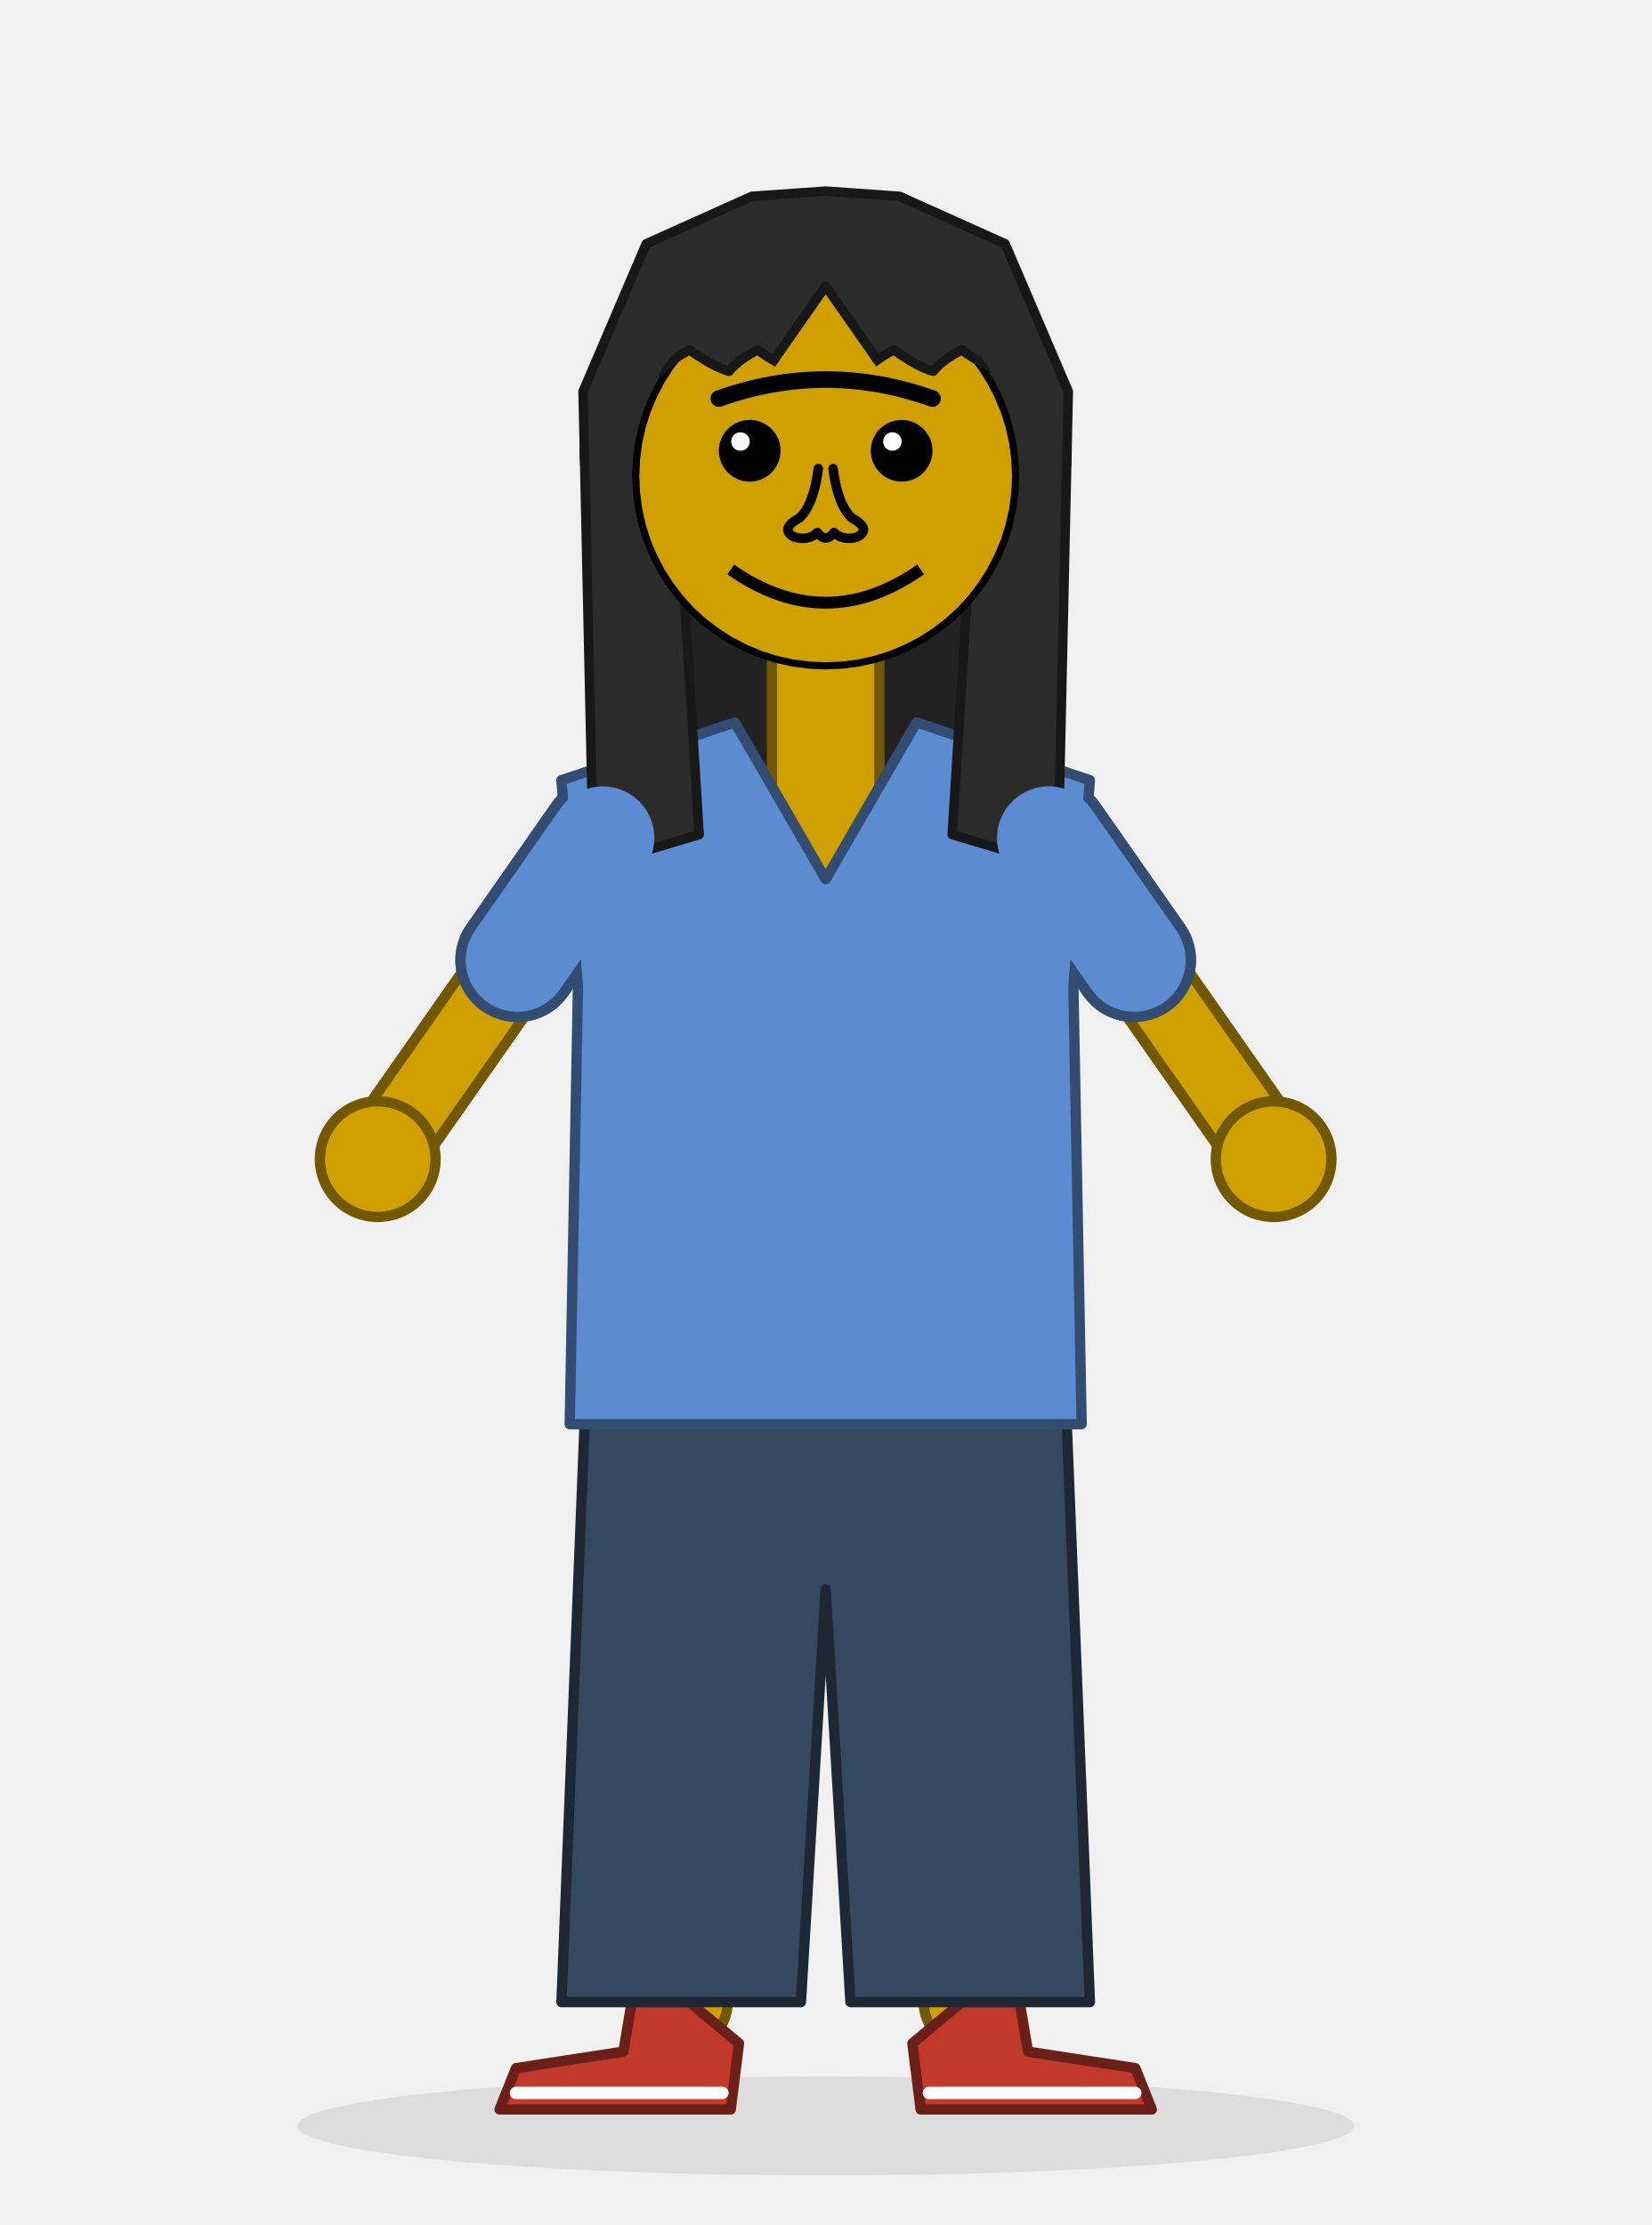
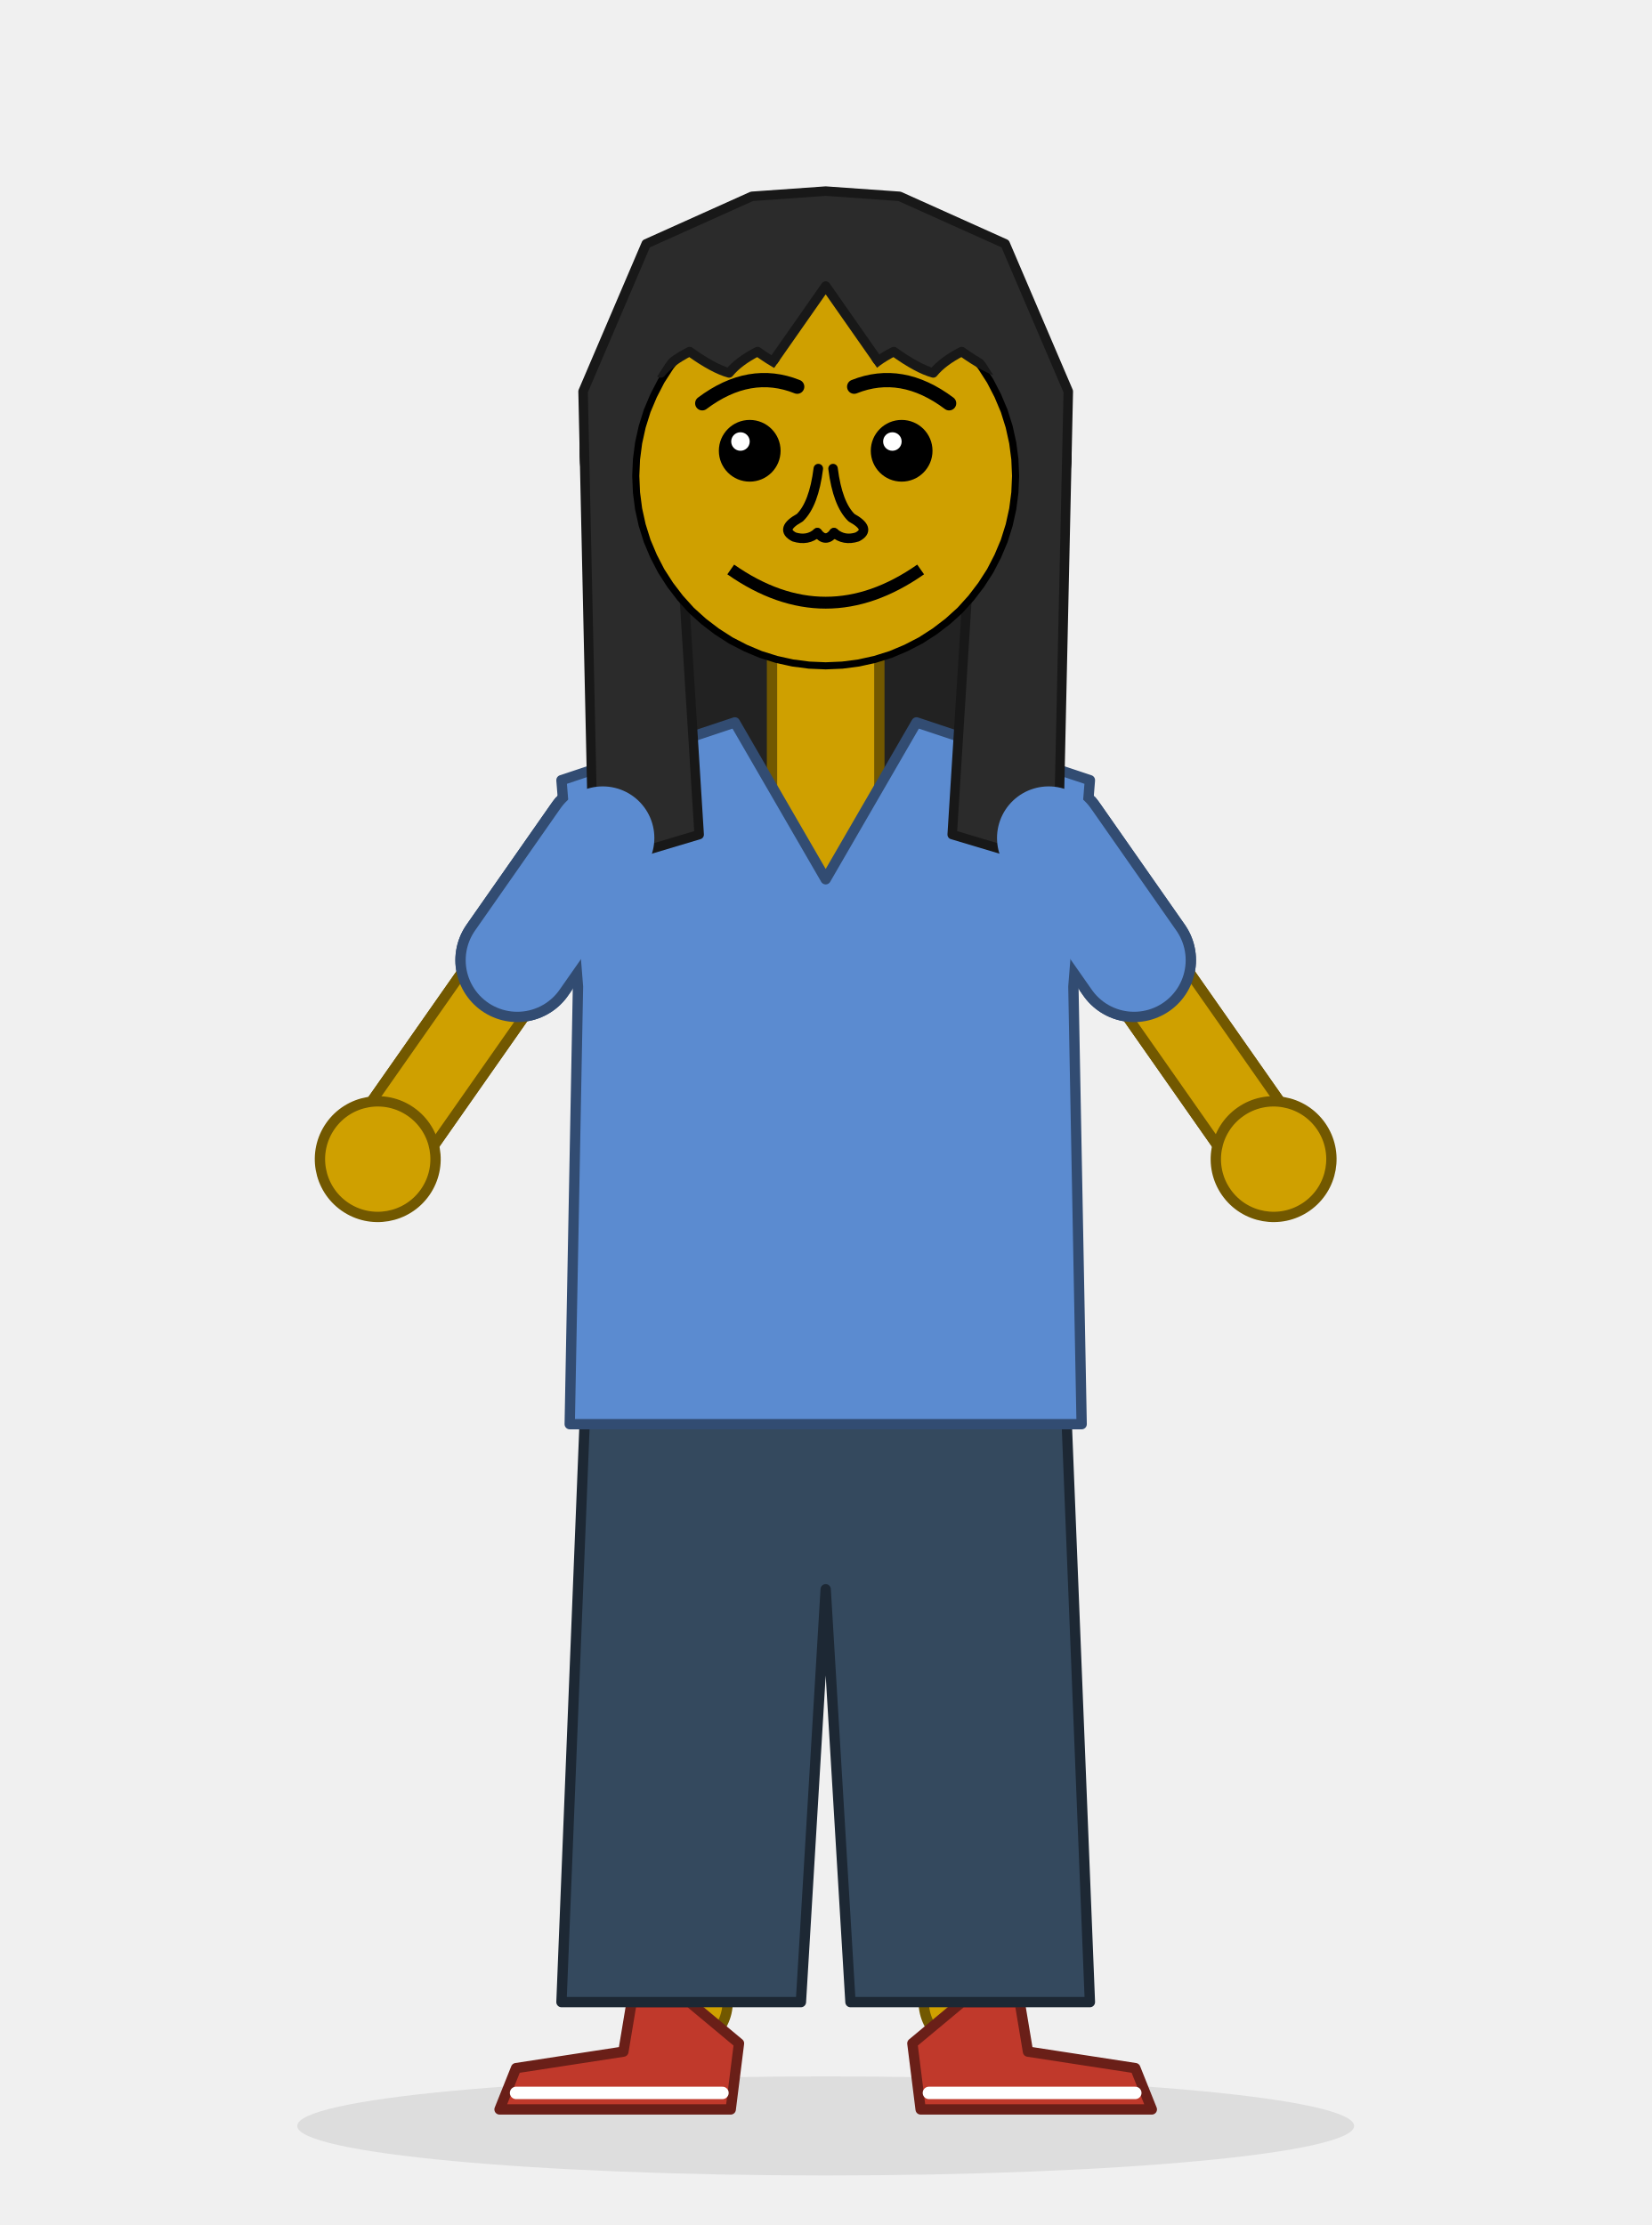
<svg xmlns="http://www.w3.org/2000/svg" id="pic" viewBox="-200 -195 400 539" width="400" height="539">
  <defs />
  <g id="figure" transform="translate(0 320) scale(1.000) translate(0 -320)">
    <ellipse cx="0" cy="320" rx="128" ry="12" fill="#000" opacity="0.080" />
    <g transform="translate(-57.5 -143.3) scale(0.575)">
      <g transform="">
        <g transform="translate(100 110.6) scale(1.000 1.000) translate(-100 -110.6)">
          <polygon points="2.2,275 -2.2,75 24.4,12.8 68.9,-7.2 100,-9.4 131.1,-7.2 175.6,12.8 202.2,75 197.8,275" fill="#222222" stroke="#131313" stroke-width="3" stroke-linejoin="round" />
        </g>
      </g>
    </g>
    <line x1="35" y1="150" x2="35" y2="290" stroke="#725800" stroke-width="25" stroke-linecap="round" />
    <line x1="35" y1="150" x2="35" y2="290" stroke="#cfa000" stroke-width="20" stroke-linecap="round" />
    <line x1="-35" y1="150" x2="-35" y2="290" stroke="#725800" stroke-width="25" stroke-linecap="round" />
    <line x1="-35" y1="150" x2="-35" y2="290" stroke="#cfa000" stroke-width="20" stroke-linecap="round" />
    <polygon points="33,290 47,290 49,302 75,306 79,316 23,316 21,300" fill="#c0392b" stroke="#6a1f18" stroke-width="2.5" stroke-linejoin="round" />
    <line x1="25" y1="312" x2="75" y2="312" stroke="#ffffff" stroke-width="3" stroke-linecap="round" />
    <polygon points="-33,290 -47,290 -49,302 -75,306 -79,316 -23,316 -21,300" fill="#c0392b" stroke="#6a1f18" stroke-width="2.5" stroke-linejoin="round" />
    <line x1="-25" y1="312" x2="-75" y2="312" stroke="#ffffff" stroke-width="3" stroke-linecap="round" />
    <polygon points="-58,140 58,140 64,290 6,290 0,190 -6,290 -64,290" fill="#34495e" stroke="#1d2834" stroke-width="2.5" stroke-linejoin="round" />
    <rect x="-13" y="-42" width="26" height="66" rx="4" fill="#cfa000" stroke="#725800" stroke-width="2.5" />
    <line x1="54" y1="8" x2="108.5" y2="85.8" stroke="#725800" stroke-width="21" stroke-linecap="round" />
    <line x1="54" y1="8" x2="108.5" y2="85.8" stroke="#cfa000" stroke-width="16" stroke-linecap="round" />
    <line x1="-54" y1="8" x2="-108.5" y2="85.8" stroke="#725800" stroke-width="21" stroke-linecap="round" />
    <line x1="-54" y1="8" x2="-108.5" y2="85.8" stroke="#cfa000" stroke-width="16" stroke-linecap="round" />
    <line x1="54" y1="8" x2="74.7" y2="37.6" stroke="#324c72" stroke-width="30" stroke-linecap="round" />
    <line x1="-54" y1="8" x2="-74.7" y2="37.6" stroke="#324c72" stroke-width="30" stroke-linecap="round" />
    <polygon points="-22,-20 0,18 22,-20 64,-6 60,44 62,150 -62,150 -60,44 -64,-6" fill="#5b8bd0" stroke="#324c72" stroke-width="2.5" stroke-linejoin="round" />
    <g transform="translate(-57.5 -143.3) scale(0.575)">
      <path d="M26 87.5 Q21.8 79 9.2 80 Q-3.4 82.5 -2 105 Q-0.6 122.5 7.8 129 Q10.6 141 17.6 139 Q22.7 136 21.8 128 L26 125 Z" fill="#cfa000" stroke="black" stroke-width="3" stroke-linejoin="round" />
      <path d="M17.6 92.5 Q5 90 5.9 110 Q6.4 120 13.4 124" fill="none" stroke="#725800" stroke-width="2.5" stroke-linecap="round" />
      <path d="M174 87.5 Q178.2 79 190.8 80 Q203.4 82.5 202 105 Q200.6 122.5 192.2 129 Q189.4 141 182.4 139 Q177.3 136 178.2 128 L174 125 Z" fill="#cfa000" stroke="black" stroke-width="3" stroke-linejoin="round" />
      <path d="M182.4 92.5 Q195 90 194.1 110 Q193.6 120 186.6 124" fill="none" stroke="#725800" stroke-width="2.5" stroke-linecap="round" />
    </g>
    <g transform="translate(-57.5 -143.3) scale(0.575)">
      <g transform="">
        <g transform="translate(100 110.6) scale(1.000 1.000) translate(-100 -110.6)">
          <polygon points="2.2,275 -2.2,75 24.4,12.8 68.9,-7.2 100,-9.4 131.1,-7.2 175.6,12.8 202.2,75 197.8,275 153.3,261.7 162.2,119.5 100,30.6 37.8,119.5 46.7,261.7" fill="#2b2b2b" stroke="#181818" stroke-width="4" stroke-linejoin="round" />
        </g>
      </g>
    </g>
    <g transform="translate(-57.5 -143.3) scale(0.575)">
      <defs>
        <clipPath id="above-crack">
          <rect x="-2000" y="-4000" width="4200" height="4060" />
        </clipPath>
        <clipPath id="below-crack">
          <rect x="-2000" y="60" width="4200" height="4000" />
        </clipPath>
      </defs>
      <path d="M180 110.6 L179.7 117.6 L178.8 124.5 L177.3 131.3 L175.2 138 L172.5 144.4 L169.3 150.6 L165.5 156.5 L161.3 162 L156.6 167.2 L151.4 171.9 L145.9 176.1 L140 179.9 L133.8 183.1 L127.4 185.8 L120.7 187.9 L113.9 189.4 L107 190.3 L100 190.6 L93 190.3 L86.1 189.4 L79.3 187.9 L72.6 185.8 L66.2 183.1 L60 179.9 L54.1 176.1 L48.6 171.9 L43.4 167.2 L38.7 162 L34.5 156.5 L30.7 150.6 L27.5 144.4 L24.8 138 L22.7 131.3 L21.2 124.5 L20.3 117.6 L20 110.6 L20.3 103.6 L21.2 96.7 L22.7 89.9 L24.8 83.2 L27.5 76.8 L30.7 70.6 L34.5 64.7 L38.7 59.2 L43.4 54 L48.6 49.3 L54.1 45.1 L60 41.3 L66.2 38.1 L72.6 35.4 L79.3 33.3 L86.1 31.8 L93 30.9 L100 30.6 L107 30.9 L113.9 31.8 L120.7 33.3 L127.4 35.4 L133.8 38.1 L140 41.3 L145.9 45.1 L151.4 49.3 L156.6 54 L161.3 59.2 L165.5 64.7 L169.3 70.6 L172.5 76.8 L175.2 83.2 L177.3 89.9 L178.8 96.7 L179.7 103.6 Z" fill="#cfa000" stroke="black" stroke-width="3" />
    </g>
    <g transform="translate(-57.5 -143.3) scale(0.575)">
      <g transform="translate(0 0)">
        <g transform="rotate(0 68 100) translate(68 100) scale(1 1.000) translate(-68 -100)">
          <circle cx="68" cy="100" r="13" fill="#000000" />
        </g>
        <circle cx="64.1" cy="96.1" r="3.9" fill="#ffffff" />
        <g transform="rotate(0 132 100) translate(132 100) scale(1 1.000) translate(-132 -100)">
          <circle cx="132" cy="100" r="13" fill="#000000" />
        </g>
        <circle cx="128.1" cy="96.1" r="3.9" fill="#ffffff" />
      </g>
    </g>
    <g transform="translate(-57.5 -143.3) scale(0.575)">
      <path d="M103.1 107.5 Q105 122.5 110.9 128.2 Q119.6 133 113.3 136.3 Q107.7 138.1 103.5 134.5" fill="none" stroke="black" stroke-width="4" stroke-linecap="round" stroke-linejoin="round" />
      <path d="M96.9 107.5 Q95 122.5 89.1 128.2 Q80.4 133 86.7 136.3 Q92.4 138.1 96.5 134.5" fill="none" stroke="black" stroke-width="4" stroke-linecap="round" stroke-linejoin="round" />
      <path d="M96.5 134.5 Q100 139 103.5 134.5" fill="none" stroke="black" stroke-width="4" stroke-linecap="round" stroke-linejoin="round" />
-       <path d="M55 78 Q100 62 145 78" stroke="black" fill="none" stroke-width="7" stroke-linecap="round" />
+       <path d="M48 80 Q68 65 88 73 M152 80 Q132 65 112 73" stroke="black" fill="none" stroke-width="6" stroke-linecap="round" />
      <g transform="translate(100 150) scale(1.000 1.000) translate(-100 -150)">
        <path d="M60 150 Q100 178 140 150" stroke="black" fill="none" stroke-width="5" stroke-linejoin="round" />
      </g>
    </g>
    <g transform="translate(-57.5 -143.3) scale(0.575)">
      <defs>
        <clipPath id="bangs-head">
          <path d="M180 110.6 L179.7 117.6 L178.8 124.5 L177.3 131.3 L175.2 138 L172.5 144.4 L169.3 150.6 L165.5 156.5 L161.3 162 L156.6 167.2 L151.4 171.9 L145.9 176.1 L140 179.9 L133.8 183.1 L127.4 185.8 L120.7 187.9 L113.9 189.4 L107 190.3 L100 190.6 L93 190.3 L86.1 189.4 L79.3 187.9 L72.6 185.8 L66.2 183.1 L60 179.9 L54.1 176.1 L48.6 171.9 L43.4 167.2 L38.7 162 L34.5 156.5 L30.7 150.6 L27.5 144.4 L24.8 138 L22.7 131.3 L21.2 124.5 L20.3 117.6 L20 110.6 L20.3 103.6 L21.2 96.7 L22.7 89.9 L24.8 83.2 L27.5 76.8 L30.7 70.6 L34.5 64.7 L38.7 59.2 L43.4 54 L48.6 49.3 L54.1 45.1 L60 41.3 L66.2 38.1 L72.6 35.4 L79.3 33.3 L86.1 31.8 L93 30.9 L100 30.6 L107 30.9 L113.9 31.8 L120.7 33.3 L127.4 35.4 L133.8 38.1 L140 41.3 L145.9 45.1 L151.4 49.3 L156.6 54 L161.3 59.2 L165.5 64.7 L169.3 70.6 L172.5 76.8 L175.2 83.2 L177.3 89.9 L178.8 96.7 L179.7 103.6 Z" transform="translate(100 110.6) scale(1.0313 1.0313) translate(-100 -110.6)" />
        </clipPath>
        <clipPath id="bangs-above">
-           <path d="M-386 57.5 L14 57.5 Q24 64.7 30.6 66.5 Q34.6 61.6 42.7 57.5 Q52.7 64.7 59.3 66.5 Q63.3 61.6 71.3 57.5 Q81.4 64.7 88 66.5 Q92 61.6 100 57.5 Q110 64.7 116.6 66.5 Q120.6 61.6 128.7 57.5 Q138.7 64.7 145.3 66.5 Q149.3 61.6 157.3 57.5 Q167.4 64.7 174 66.5 Q178 61.6 186 57.5 L586 57.5 V-3000 H-386 Z" />
+           <path d="M-386 58.2 L14 58.2 Q24 65.4 30.6 67.2 Q34.6 62.3 42.7 58.2 Q52.7 65.4 59.3 67.2 Q63.3 62.3 71.3 58.2 Q81.4 65.4 88 67.2 Q92 62.3 100 58.2 Q110 65.4 116.6 67.2 Q120.6 62.3 128.7 58.2 Q138.7 65.4 145.3 67.2 Q149.3 62.3 157.3 58.2 Q167.4 65.4 174 67.2 Q178 62.3 186 58.2 L586 58.2 V-3000 H-386 Z" />
        </clipPath>
        <mask id="bangs-hair" maskUnits="userSpaceOnUse" x="-3000" y="-3000" width="6000" height="6000">
          <g transform="translate(100 110.6) scale(1.000 1.000) translate(-100 -110.6)">
            <polygon points="2.2,275 -2.2,75 24.4,12.8 68.9,-7.2 100,-9.4 131.1,-7.2 175.6,12.8 202.2,75 197.8,275 153.3,261.7 162.2,119.5 100,30.6 37.8,119.5 46.7,261.7" fill="#ffffff" stroke="#ffffff" stroke-width="4" stroke-linejoin="round" />
          </g>
        </mask>
      </defs>
      <g clip-path="url(#bangs-head)">
        <g clip-path="url(#bangs-above)">
          <g transform="translate(100 110.6) scale(1.000 1.000) translate(-100 -110.6)">
            <polygon points="2.2,275 -2.2,75 24.4,12.8 68.9,-7.2 100,-9.4 131.1,-7.2 175.6,12.8 202.2,75 197.8,275 153.3,261.7 162.2,119.5 100,30.6 37.8,119.5 46.7,261.7" fill="#2b2b2b" stroke="#181818" stroke-width="4" stroke-linejoin="round" />
          </g>
        </g>
-         <path d="M14 57.5 Q24 64.7 30.6 66.5 Q34.6 61.6 42.7 57.5 Q52.7 64.7 59.3 66.5 Q63.3 61.6 71.3 57.5 Q81.4 64.7 88 66.5 Q92 61.6 100 57.5 Q110 64.7 116.6 66.5 Q120.6 61.6 128.7 57.5 Q138.7 64.7 145.3 66.5 Q149.3 61.6 157.3 57.5 Q167.4 64.7 174 66.5 Q178 61.6 186 57.5" fill="none" stroke="#181818" stroke-width="4" stroke-linejoin="round" stroke-linecap="round" mask="url(#bangs-hair)" />
+         <path d="M14 58.2 Q24 65.4 30.6 67.2 Q34.6 62.3 42.7 58.2 Q52.7 65.4 59.3 67.2 Q63.3 62.3 71.3 58.2 Q81.4 65.4 88 67.2 Q92 62.3 100 58.2 Q110 65.4 116.6 67.2 Q120.6 62.3 128.7 58.2 Q138.7 65.4 145.3 67.2 Q149.3 62.3 157.3 58.2 Q167.4 65.4 174 67.2 Q178 62.3 186 58.2" fill="none" stroke="#181818" stroke-width="4" stroke-linejoin="round" stroke-linecap="round" mask="url(#bangs-hair)" />
      </g>
    </g>
    <clipPath id="off-body">
      <path clip-rule="evenodd" d="M-5000 -5000 H5000 V5000 H-5000 Z M-21.3,-21.8 L0,15 L21.3,-21.8 L65.6,-7.1 L61.5,44 L63.5,151.5 L-63.5,151.5 L-61.5,44 L-65.6,-7.1 Z" />
    </clipPath>
    <g clip-path="url(#off-body)">
      <line x1="54" y1="8" x2="108.5" y2="85.8" stroke="#725800" stroke-width="21" stroke-linecap="round" />
      <line x1="54" y1="8" x2="108.5" y2="85.8" stroke="#cfa000" stroke-width="16" stroke-linecap="round" />
      <line x1="-54" y1="8" x2="-108.5" y2="85.8" stroke="#725800" stroke-width="21" stroke-linecap="round" />
      <line x1="-54" y1="8" x2="-108.5" y2="85.8" stroke="#cfa000" stroke-width="16" stroke-linecap="round" />
      <line x1="54" y1="8" x2="74.7" y2="37.6" stroke="#324c72" stroke-width="30" stroke-linecap="round" />
      <line x1="-54" y1="8" x2="-74.7" y2="37.6" stroke="#324c72" stroke-width="30" stroke-linecap="round" />
    </g>
    <line x1="54" y1="8" x2="74.7" y2="37.6" stroke="#5b8bd0" stroke-width="25" stroke-linecap="round" />
    <line x1="-54" y1="8" x2="-74.7" y2="37.6" stroke="#5b8bd0" stroke-width="25" stroke-linecap="round" />
    <g transform="translate(108.5 85.8) rotate(55) scale(1 1)">
      <circle r="14" fill="#cfa000" stroke="#725800" stroke-width="2.5" />
    </g>
    <g transform="translate(-108.5 85.8) rotate(125) scale(1 -1)">
      <circle r="14" fill="#cfa000" stroke="#725800" stroke-width="2.5" />
    </g>
  </g>
</svg>
